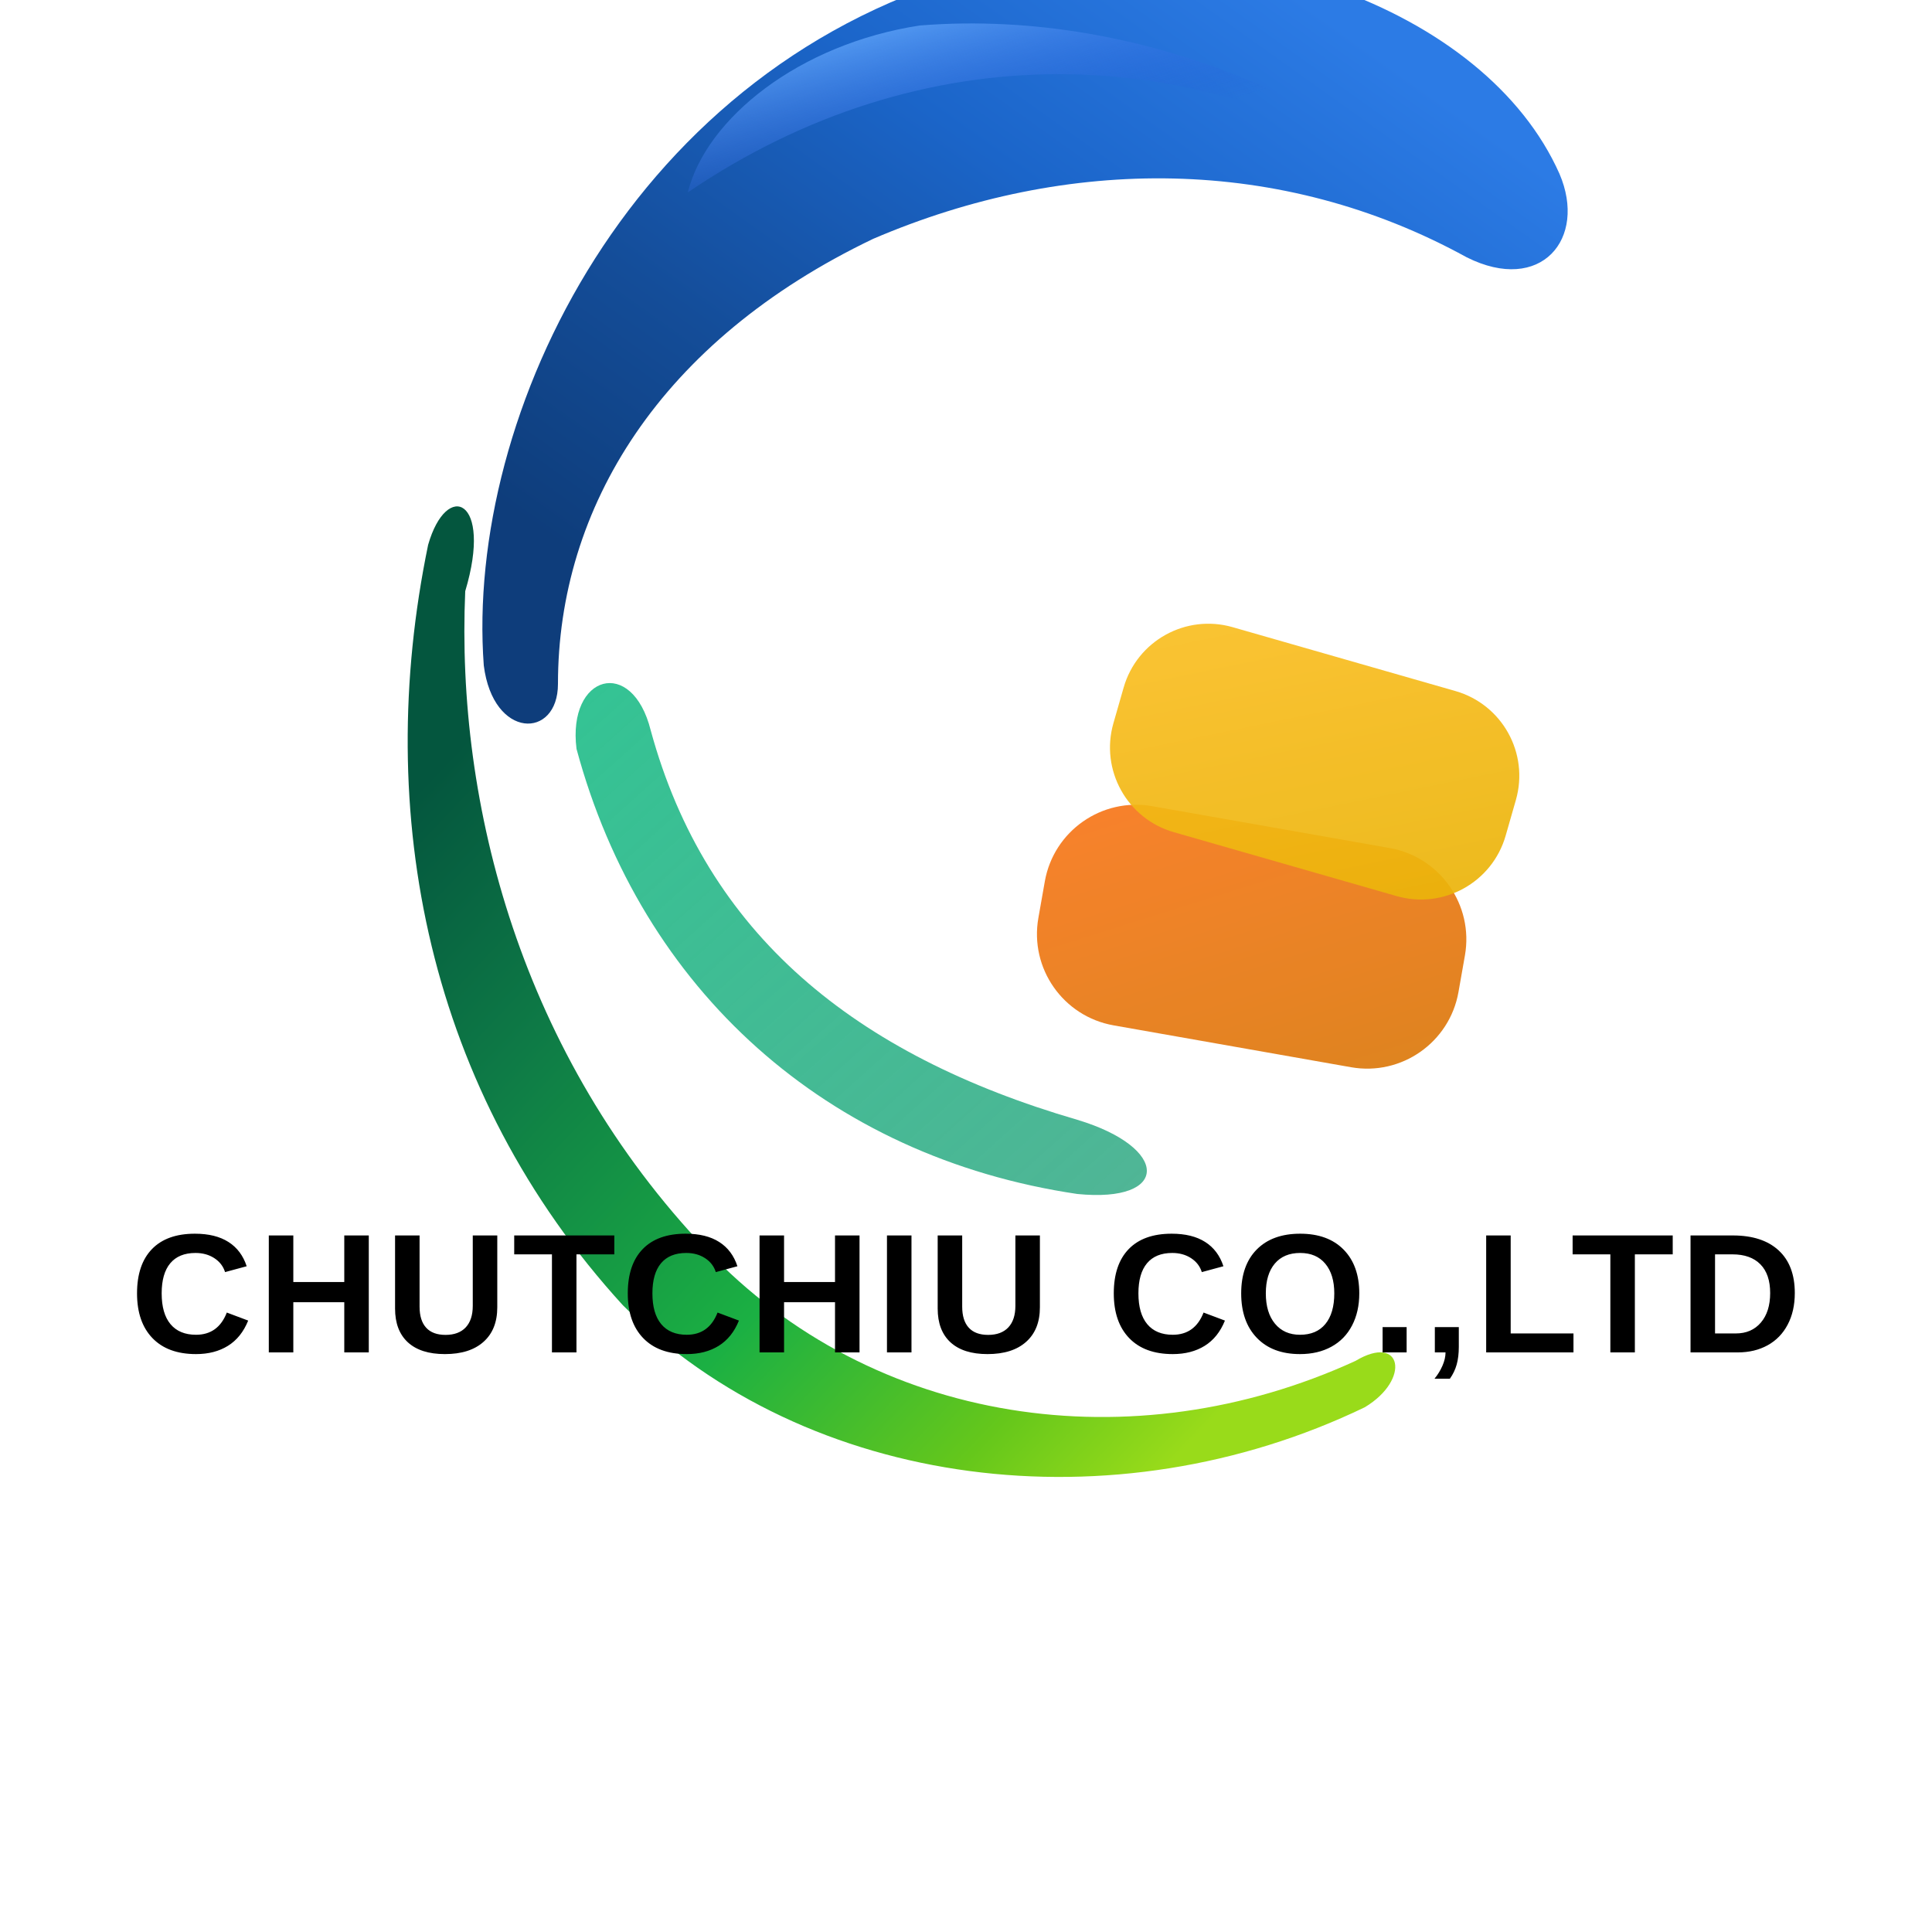
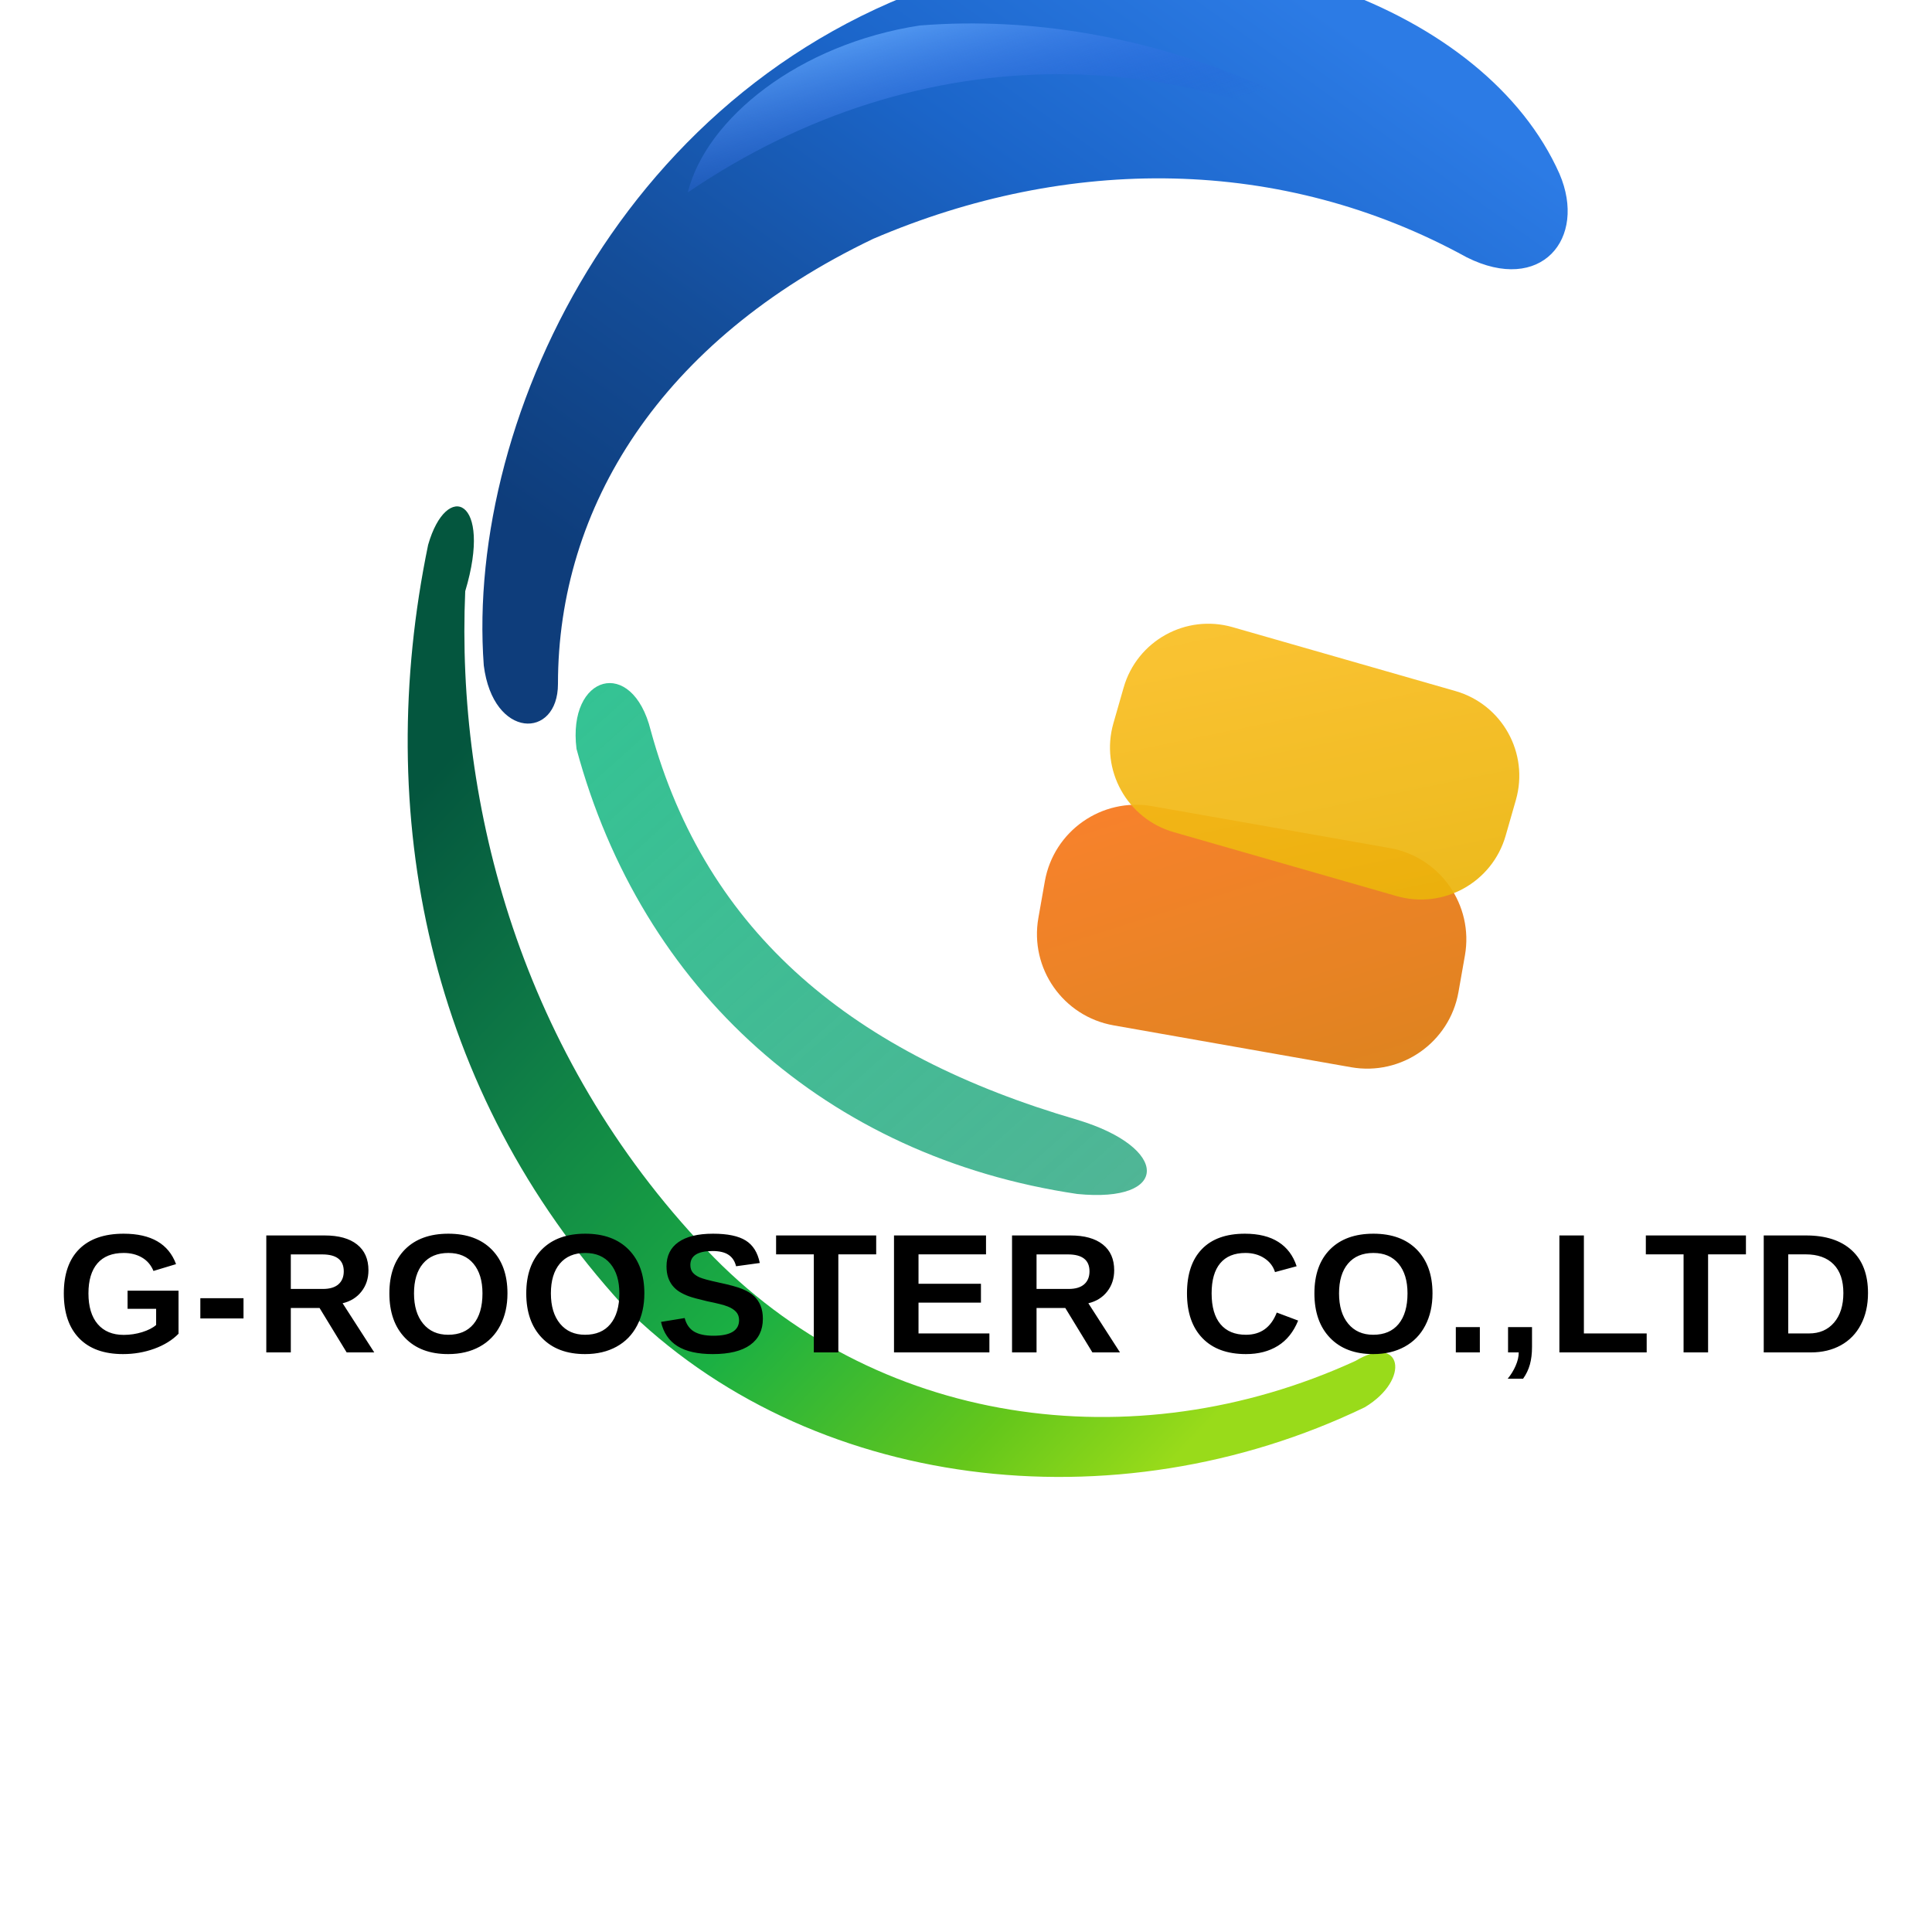
<svg xmlns="http://www.w3.org/2000/svg" viewBox="0 0 500 500" width="500" height="500">
  <defs>
    <linearGradient id="blueRibbon" x1="15%" y1="85%" x2="85%" y2="15%">
      <stop offset="0%" stop-color="#0e3d7b" />
      <stop offset="30%" stop-color="#144d99" />
      <stop offset="65%" stop-color="#1b65c9" />
      <stop offset="100%" stop-color="#2c7be5" />
    </linearGradient>
    <linearGradient id="blueSheen" x1="20%" y1="10%" x2="70%" y2="50%">
      <stop offset="0%" stop-color="#60a5fa" stop-opacity="0.8" />
      <stop offset="100%" stop-color="#1d4ed8" stop-opacity="0" />
    </linearGradient>
    <linearGradient id="greenRibbon" x1="10%" y1="20%" x2="85%" y2="90%">
      <stop offset="0%" stop-color="#04563e" />
      <stop offset="25%" stop-color="#0e7a46" />
      <stop offset="60%" stop-color="#1bb043" />
      <stop offset="85%" stop-color="#65c71b" />
      <stop offset="100%" stop-color="#99db1a" />
    </linearGradient>
    <linearGradient id="translucentGreen" x1="0%" y1="0%" x2="100%" y2="100%">
      <stop offset="0%" stop-color="#10b981" stop-opacity="0.85" />
      <stop offset="100%" stop-color="#059669" stop-opacity="0.7" />
    </linearGradient>
    <linearGradient id="yellowTab" x1="0%" y1="0%" x2="100%" y2="100%">
      <stop offset="0%" stop-color="#fbbf24" />
      <stop offset="100%" stop-color="#eab308" />
    </linearGradient>
    <linearGradient id="orangeTab" x1="0%" y1="0%" x2="100%" y2="100%">
      <stop offset="0%" stop-color="#f97316" />
      <stop offset="100%" stop-color="#d97706" />
    </linearGradient>
  </defs>
  <g id="logo-graphic" transform="translate(250, 200)">
    <g transform="translate(0, -35) scale(2.4)">
      <path d="M -54 -5                C -55 18, -48 45, -28 66                C -10 85, 18 89, 42 78                C 47 75, 48 80, 43 83                C 16 96, -17 92, -37 72                C -58 49, -64 19, -58 -10                C -56 -17, -51 -15, -54 -5 Z" fill="url(#greenRibbon)" />
      <path d="M -42 12                C -35 38, -15 56, 12 60                C 22 61, 22 55, 12 52                C -12 45, -28 32, -34 10                C -36 2, -43 4, -42 12 Z" fill="url(#translucentGreen)" />
      <path d="M -52 3                C -54 -24, -36 -62, 2 -72                C 28 -78, 56 -68, 64 -50                C 67 -43, 62 -37, 54 -41                C 34 -52, 11 -52, -10 -43                C -33 -32, -44 -14, -44 5                C -44 11, -51 11, -52 3 Z" fill="url(#blueRibbon)" />
      <path d="M -30 -48                C -5 -65, 25 -65, 50 -48                C 42 -56, 20 -68, -5 -66                C -18 -64, -28 -56, -30 -48 Z" fill="url(#blueSheen)" />
      <g transform="translate(18, 30) rotate(10)">
        <rect x="-10" y="-12" width="46" height="24" rx="10" ry="10" fill="url(#orangeTab)" opacity="0.9" />
      </g>
      <g transform="translate(24, 10) rotate(16)">
        <rect x="-8" y="-12" width="44" height="23" rx="9.5" ry="9.5" fill="url(#yellowTab)" opacity="0.92" />
      </g>
    </g>
-     <text x="0" y="150" text-anchor="middle" font-family="'Liberation Sans', 'Montserrat', 'Arial Black', 'Helvetica Neue', 'Segoe UI', system-ui, sans-serif" font-size="44" font-weight="900" letter-spacing="1.2" fill="#000000">CHUTCHIU CO.,LTD</text>
+     <text x="0" y="150" text-anchor="middle" font-family="'Liberation Sans', 'Montserrat', 'Arial Black', 'Helvetica Neue', 'Segoe UI', system-ui, sans-serif" font-size="44" font-weight="900" letter-spacing="1.2" fill="#000000">G-ROOSTER CO.,LTD</text>
  </g>
</svg>
